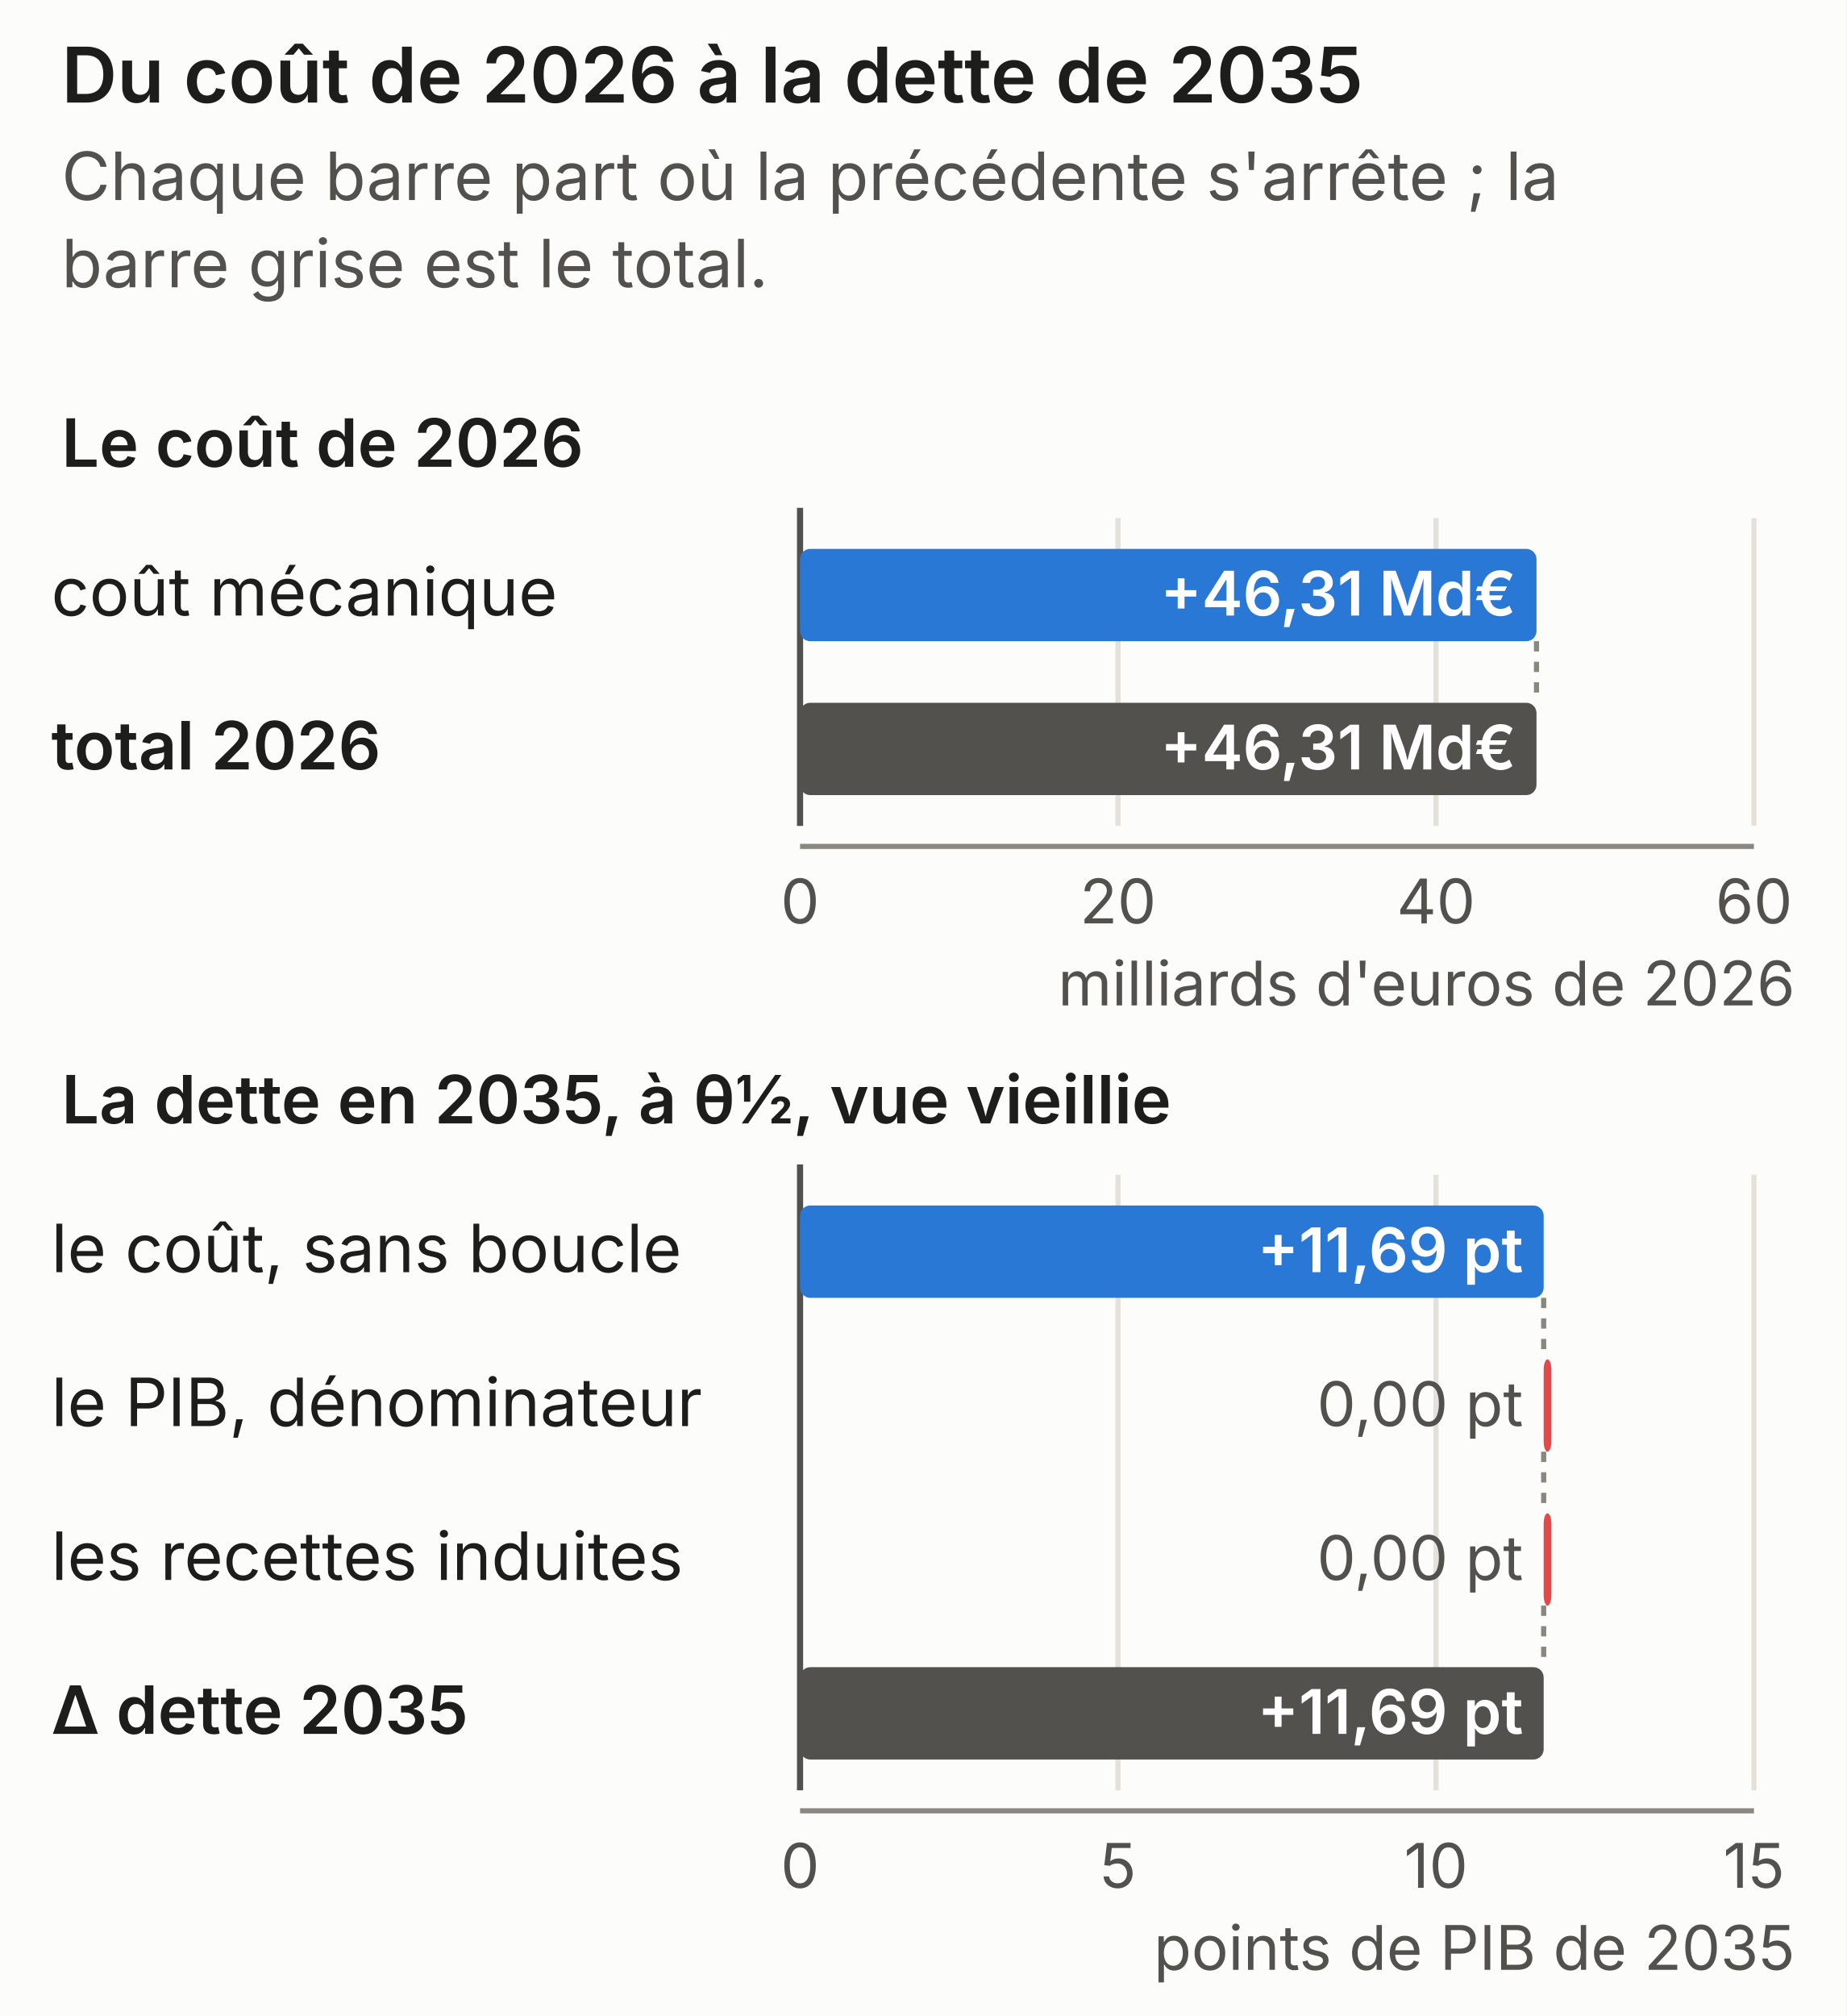
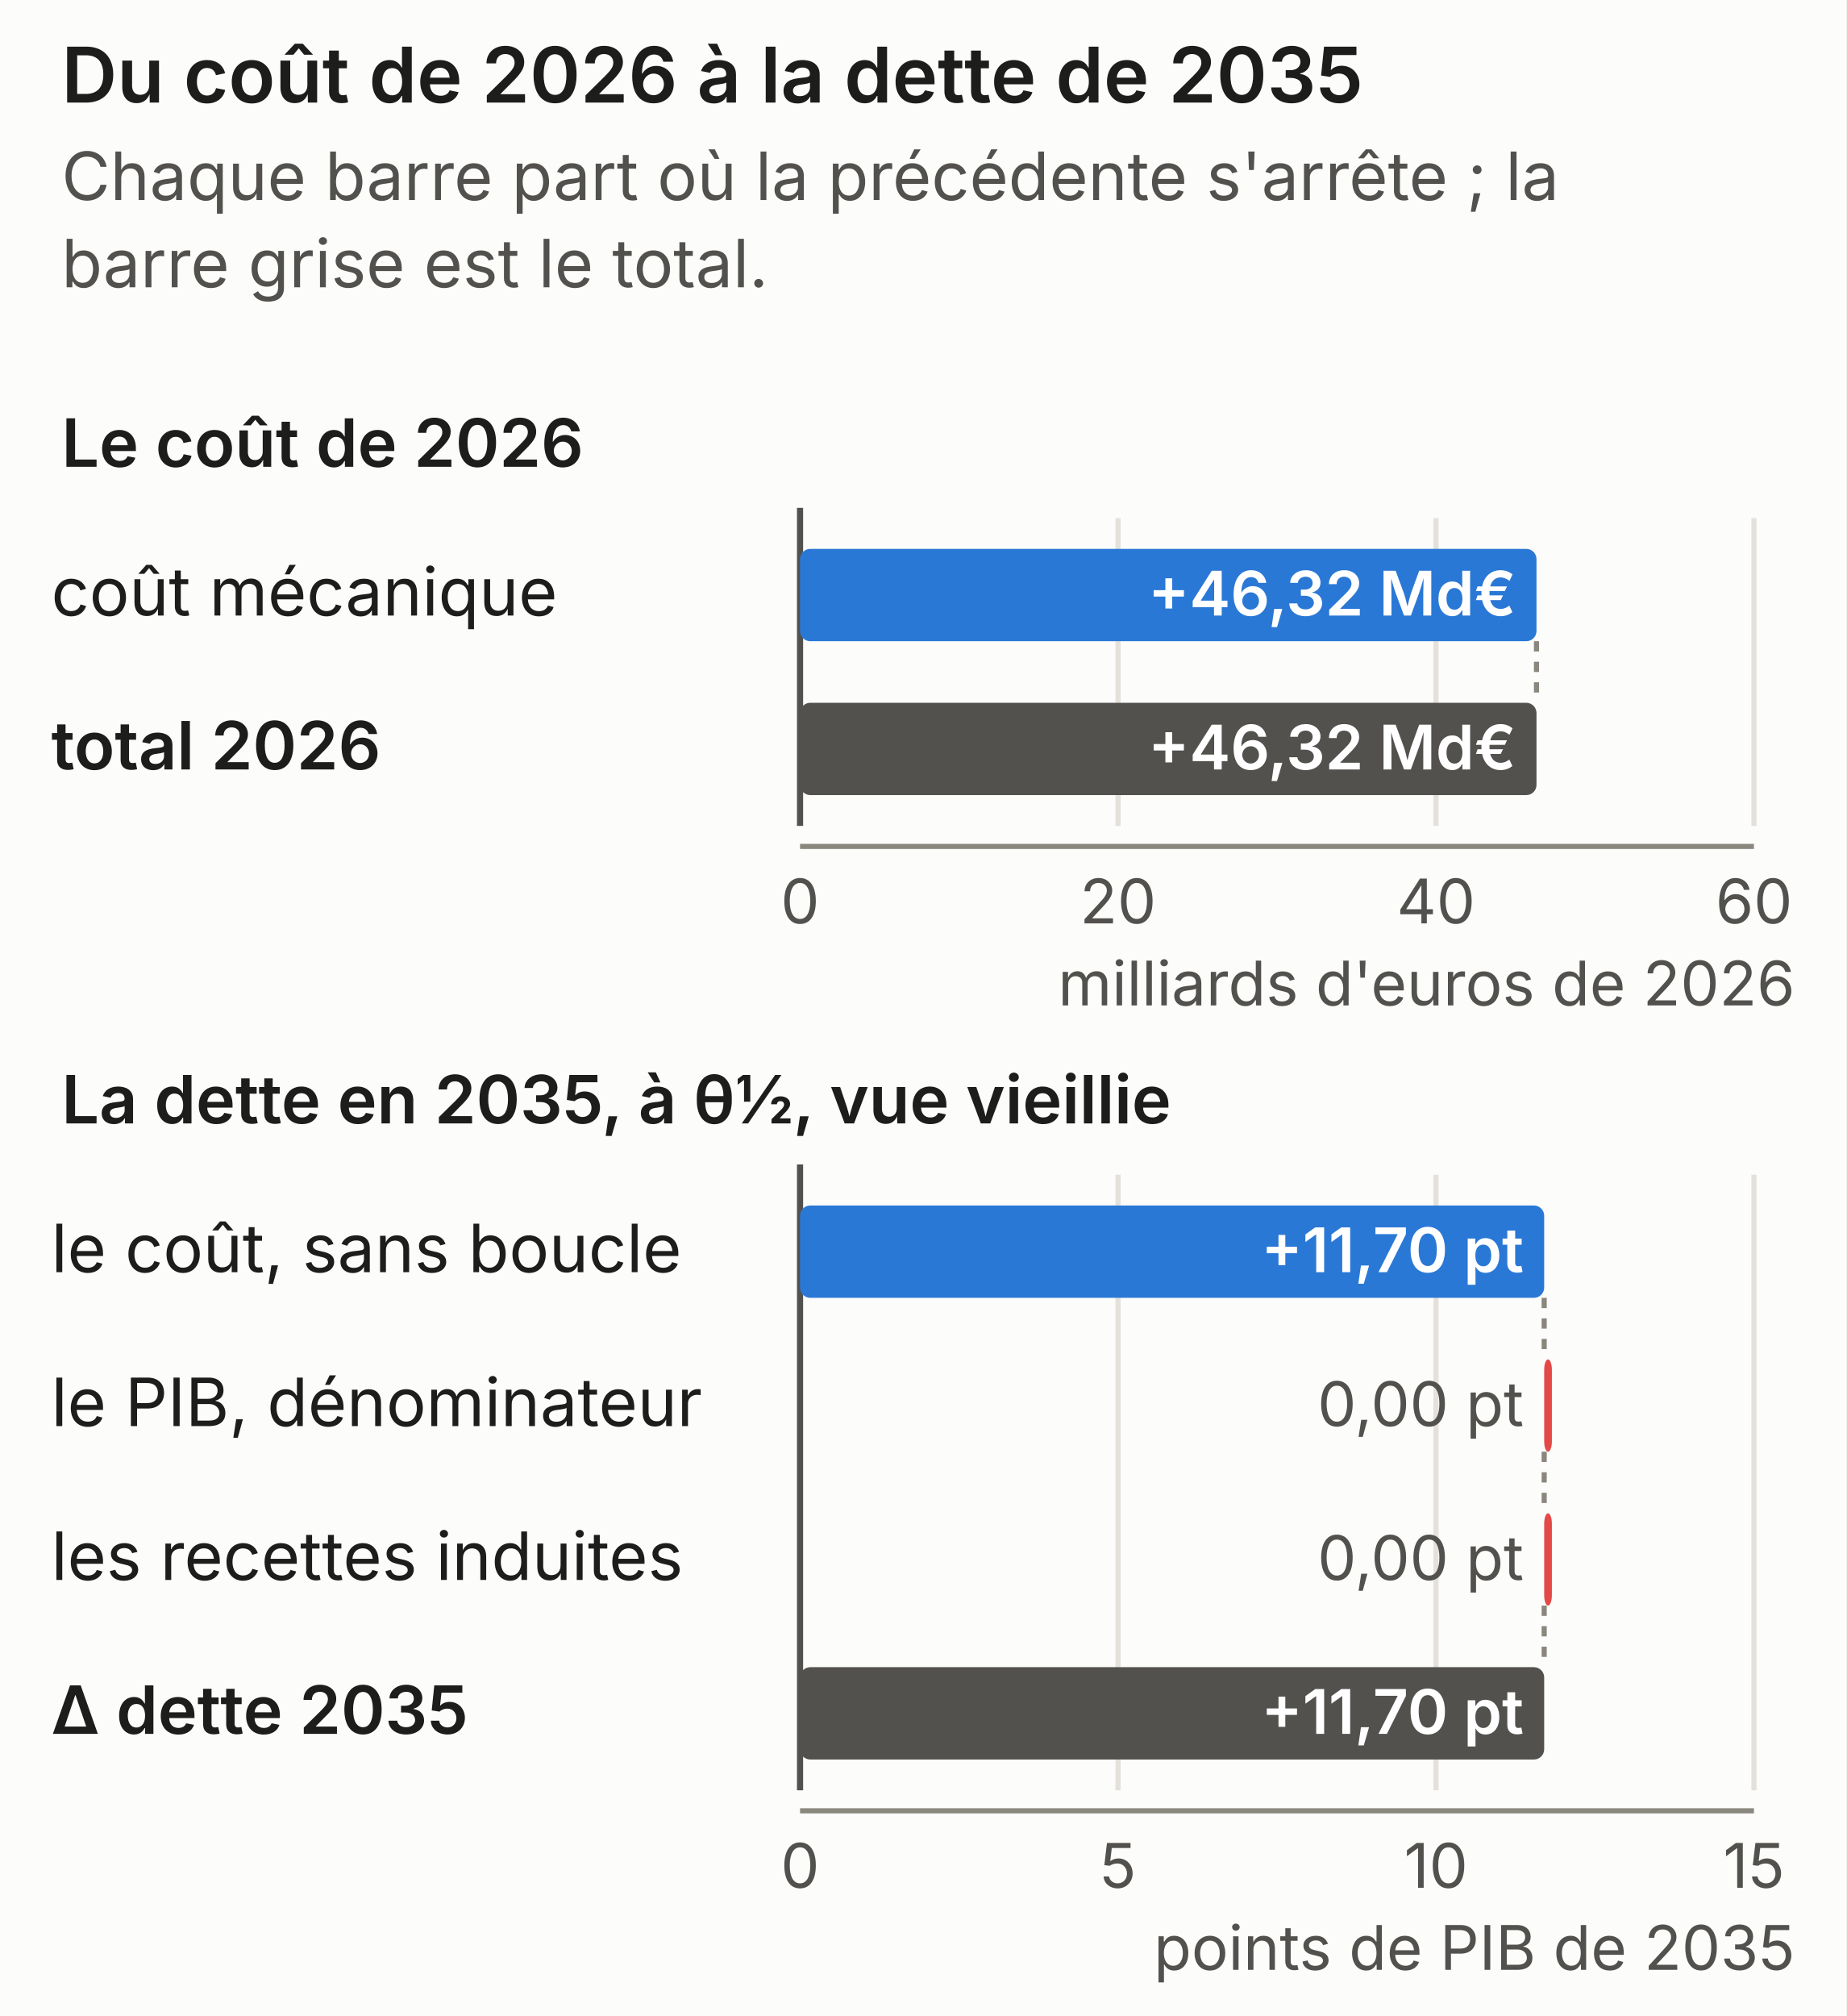
<svg xmlns="http://www.w3.org/2000/svg" viewBox="0 0 360 393" width="360" height="393" role="img" aria-labelledby="pres2027_philippe_programme-cascade-t pres2027_philippe_programme-cascade-d" font-size="13">
  <style>.g-fond{fill:#fcfcfb}.g-encre{fill:#1d1d1b}.g-doux{fill:#52514e}
.g-axe{stroke:#8a877f}.g-grille{stroke:#e4e1da}.g-zero{stroke:#52514e}
.g-s1{stroke:#2a78d6}.g-s2{stroke:#eb6834}.g-s3{stroke:#1baf7a}.g-s4{stroke:#6250d6}
.g-f1{fill:#2a78d6}.g-f2{fill:#eb6834}.g-f3{fill:#1baf7a}.g-f4{fill:#6250d6}
.g-bande{fill:#2a78d6;fill-opacity:.16}.g-plus{fill:#2a78d6}.g-moins{fill:#e34948}
.g-total{fill:#52514e}.g-lien{stroke:#8a877f}.g-sur{fill:#ffffff}
@media (prefers-color-scheme: dark){
.g-fond{fill:#1a1a19}.g-encre{fill:#ece9e2}.g-doux{fill:#c3c2b7}
.g-axe{stroke:#8f8b80}.g-grille{stroke:#33322f}.g-zero{stroke:#c3c2b7}
.g-s1{stroke:#3987e5}.g-s2{stroke:#d95926}.g-s3{stroke:#199e70}.g-s4{stroke:#9085e9}
.g-f1{fill:#3987e5}.g-f2{fill:#d95926}.g-f3{fill:#199e70}.g-f4{fill:#9085e9}
.g-bande{fill:#3987e5;fill-opacity:.24}.g-plus{fill:#3987e5}.g-moins{fill:#e66767}
.g-total{fill:#6b6862}.g-lien{stroke:#8f8b80}}
text{font-family:system-ui,-apple-system,"Segoe UI",sans-serif}</style>
  <rect class="g-fond" fill="#fcfcfb" x="0" y="0" width="360" height="393" />
  <text class="g-encre" fill="#1d1d1b" x="12" y="20" text-anchor="start" font-size="15" font-weight="600">Du coût de 2026 à la dette de 2035</text>
  <text class="g-doux" fill="#52514e" x="12" y="39" text-anchor="start">Chaque barre part où la précédente s'arrête ; la</text>
  <text class="g-doux" fill="#52514e" x="12" y="56" text-anchor="start">barre grise est le total.</text>
  <text class="g-encre" fill="#1d1d1b" x="12" y="91" text-anchor="start" font-weight="600">Le coût de 2026</text>
  <line class="g-grille" stroke="#e4e1da" stroke-width="1" x1="156" y1="101" x2="156" y2="161" />
  <line class="g-grille" stroke="#e4e1da" stroke-width="1" x1="218" y1="101" x2="218" y2="161" />
  <line class="g-grille" stroke="#e4e1da" stroke-width="1" x1="280" y1="101" x2="280" y2="161" />
  <line class="g-grille" stroke="#e4e1da" stroke-width="1" x1="342" y1="101" x2="342" y2="161" />
  <line class="g-zero" stroke="#52514e" stroke-width="1.2" x1="156" y1="99" x2="156" y2="161" />
  <rect class="g-plus" fill="#2a78d6" x="156" y="107" width="143.6" height="18" rx="2" />
  <line class="g-lien" stroke="#8a877f" stroke-width="1" stroke-dasharray="2 2" x1="299.6" y1="125" x2="299.6" y2="137" />
  <text class="g-encre" fill="#1d1d1b" x="10" y="120" text-anchor="start">coût mécanique</text>
-   <text class="g-sur" fill="#ffffff" x="295.6" y="120" text-anchor="end" font-size="12" font-weight="600">+46,31 Md€</text>
+   <text class="g-sur" fill="#ffffff" x="295.6" y="120" text-anchor="end" font-size="12" font-weight="600">+46,32 Md€</text>
  <rect class="g-total" fill="#52514e" x="156" y="137" width="143.6" height="18" rx="2" />
  <text class="g-encre" fill="#1d1d1b" x="10" y="150" text-anchor="start" font-weight="600">total 2026</text>
-   <text class="g-sur" fill="#ffffff" x="295.6" y="150" text-anchor="end" font-size="12" font-weight="600">+46,31 Md€</text>
+   <text class="g-sur" fill="#ffffff" x="295.6" y="150" text-anchor="end" font-size="12" font-weight="600">+46,32 Md€</text>
  <line class="g-axe" stroke="#8a877f" stroke-width="1" x1="156" y1="165" x2="342" y2="165" />
  <text class="g-doux" fill="#52514e" x="156" y="180" text-anchor="middle" font-size="12">0</text>
  <text class="g-doux" fill="#52514e" x="218" y="180" text-anchor="middle" font-size="12">20</text>
  <text class="g-doux" fill="#52514e" x="280" y="180" text-anchor="middle" font-size="12">40</text>
  <text class="g-doux" fill="#52514e" x="342" y="180" text-anchor="middle" font-size="12">60</text>
  <text class="g-doux" fill="#52514e" x="350" y="196" text-anchor="end" font-size="12">milliards d'euros de 2026</text>
  <text class="g-encre" fill="#1d1d1b" x="12" y="219" text-anchor="start" font-weight="600">La dette en 2035, à θ½, vue vieillie</text>
  <line class="g-grille" stroke="#e4e1da" stroke-width="1" x1="156" y1="229" x2="156" y2="349" />
  <line class="g-grille" stroke="#e4e1da" stroke-width="1" x1="218" y1="229" x2="218" y2="349" />
  <line class="g-grille" stroke="#e4e1da" stroke-width="1" x1="280" y1="229" x2="280" y2="349" />
  <line class="g-grille" stroke="#e4e1da" stroke-width="1" x1="342" y1="229" x2="342" y2="349" />
  <line class="g-zero" stroke="#52514e" stroke-width="1.2" x1="156" y1="227" x2="156" y2="349" />
-   <rect class="g-plus" fill="#2a78d6" x="156" y="235" width="145" height="18" rx="2" />
-   <line class="g-lien" stroke="#8a877f" stroke-width="1" stroke-dasharray="2 2" x1="301" y1="253" x2="301" y2="265" />
+   <rect class="g-plus" fill="#2a78d6" x="156" y="235" width="145.1" height="18" rx="2" />
+   <line class="g-lien" stroke="#8a877f" stroke-width="1" stroke-dasharray="2 2" x1="301.1" y1="253" x2="301.1" y2="265" />
  <text class="g-encre" fill="#1d1d1b" x="10" y="248" text-anchor="start">le coût, sans boucle</text>
-   <text class="g-sur" fill="#ffffff" x="297" y="248" text-anchor="end" font-size="12" font-weight="600">+11,69 pt</text>
-   <rect class="g-moins" fill="#e34948" x="301" y="265" width="1.5" height="18" rx="2" />
-   <line class="g-lien" stroke="#8a877f" stroke-width="1" stroke-dasharray="2 2" x1="301" y1="283" x2="301" y2="295" />
+   <text class="g-sur" fill="#ffffff" x="297.1" y="248" text-anchor="end" font-size="12" font-weight="600">+11,70 pt</text>
+   <rect class="g-moins" fill="#e34948" x="301.1" y="265" width="1.5" height="18" rx="2" />
+   <line class="g-lien" stroke="#8a877f" stroke-width="1" stroke-dasharray="2 2" x1="301.1" y1="283" x2="301.1" y2="295" />
  <text class="g-encre" fill="#1d1d1b" x="10" y="278" text-anchor="start">le PIB, dénominateur</text>
-   <text class="g-doux" fill="#52514e" x="297" y="278" text-anchor="end" font-size="12">0,00 pt</text>
-   <rect class="g-moins" fill="#e34948" x="301" y="295" width="1.5" height="18" rx="2" />
-   <line class="g-lien" stroke="#8a877f" stroke-width="1" stroke-dasharray="2 2" x1="301" y1="313" x2="301" y2="325" />
+   <text class="g-doux" fill="#52514e" x="297.1" y="278" text-anchor="end" font-size="12">0,00 pt</text>
+   <rect class="g-moins" fill="#e34948" x="301.1" y="295" width="1.5" height="18" rx="2" />
+   <line class="g-lien" stroke="#8a877f" stroke-width="1" stroke-dasharray="2 2" x1="301.1" y1="313" x2="301.1" y2="325" />
  <text class="g-encre" fill="#1d1d1b" x="10" y="308" text-anchor="start">les recettes induites</text>
-   <text class="g-doux" fill="#52514e" x="297" y="308" text-anchor="end" font-size="12">0,00 pt</text>
-   <rect class="g-total" fill="#52514e" x="156" y="325" width="145" height="18" rx="2" />
+   <text class="g-doux" fill="#52514e" x="297.1" y="308" text-anchor="end" font-size="12">0,00 pt</text>
+   <rect class="g-total" fill="#52514e" x="156" y="325" width="145.1" height="18" rx="2" />
  <text class="g-encre" fill="#1d1d1b" x="10" y="338" text-anchor="start" font-weight="600">Δ dette 2035</text>
-   <text class="g-sur" fill="#ffffff" x="297" y="338" text-anchor="end" font-size="12" font-weight="600">+11,69 pt</text>
+   <text class="g-sur" fill="#ffffff" x="297.1" y="338" text-anchor="end" font-size="12" font-weight="600">+11,70 pt</text>
  <line class="g-axe" stroke="#8a877f" stroke-width="1" x1="156" y1="353" x2="342" y2="353" />
  <text class="g-doux" fill="#52514e" x="156" y="368" text-anchor="middle" font-size="12">0</text>
  <text class="g-doux" fill="#52514e" x="218" y="368" text-anchor="middle" font-size="12">5</text>
  <text class="g-doux" fill="#52514e" x="280" y="368" text-anchor="middle" font-size="12">10</text>
  <text class="g-doux" fill="#52514e" x="342" y="368" text-anchor="middle" font-size="12">15</text>
  <text class="g-doux" fill="#52514e" x="350" y="384" text-anchor="end" font-size="12">points de PIB de 2035</text>
</svg>
